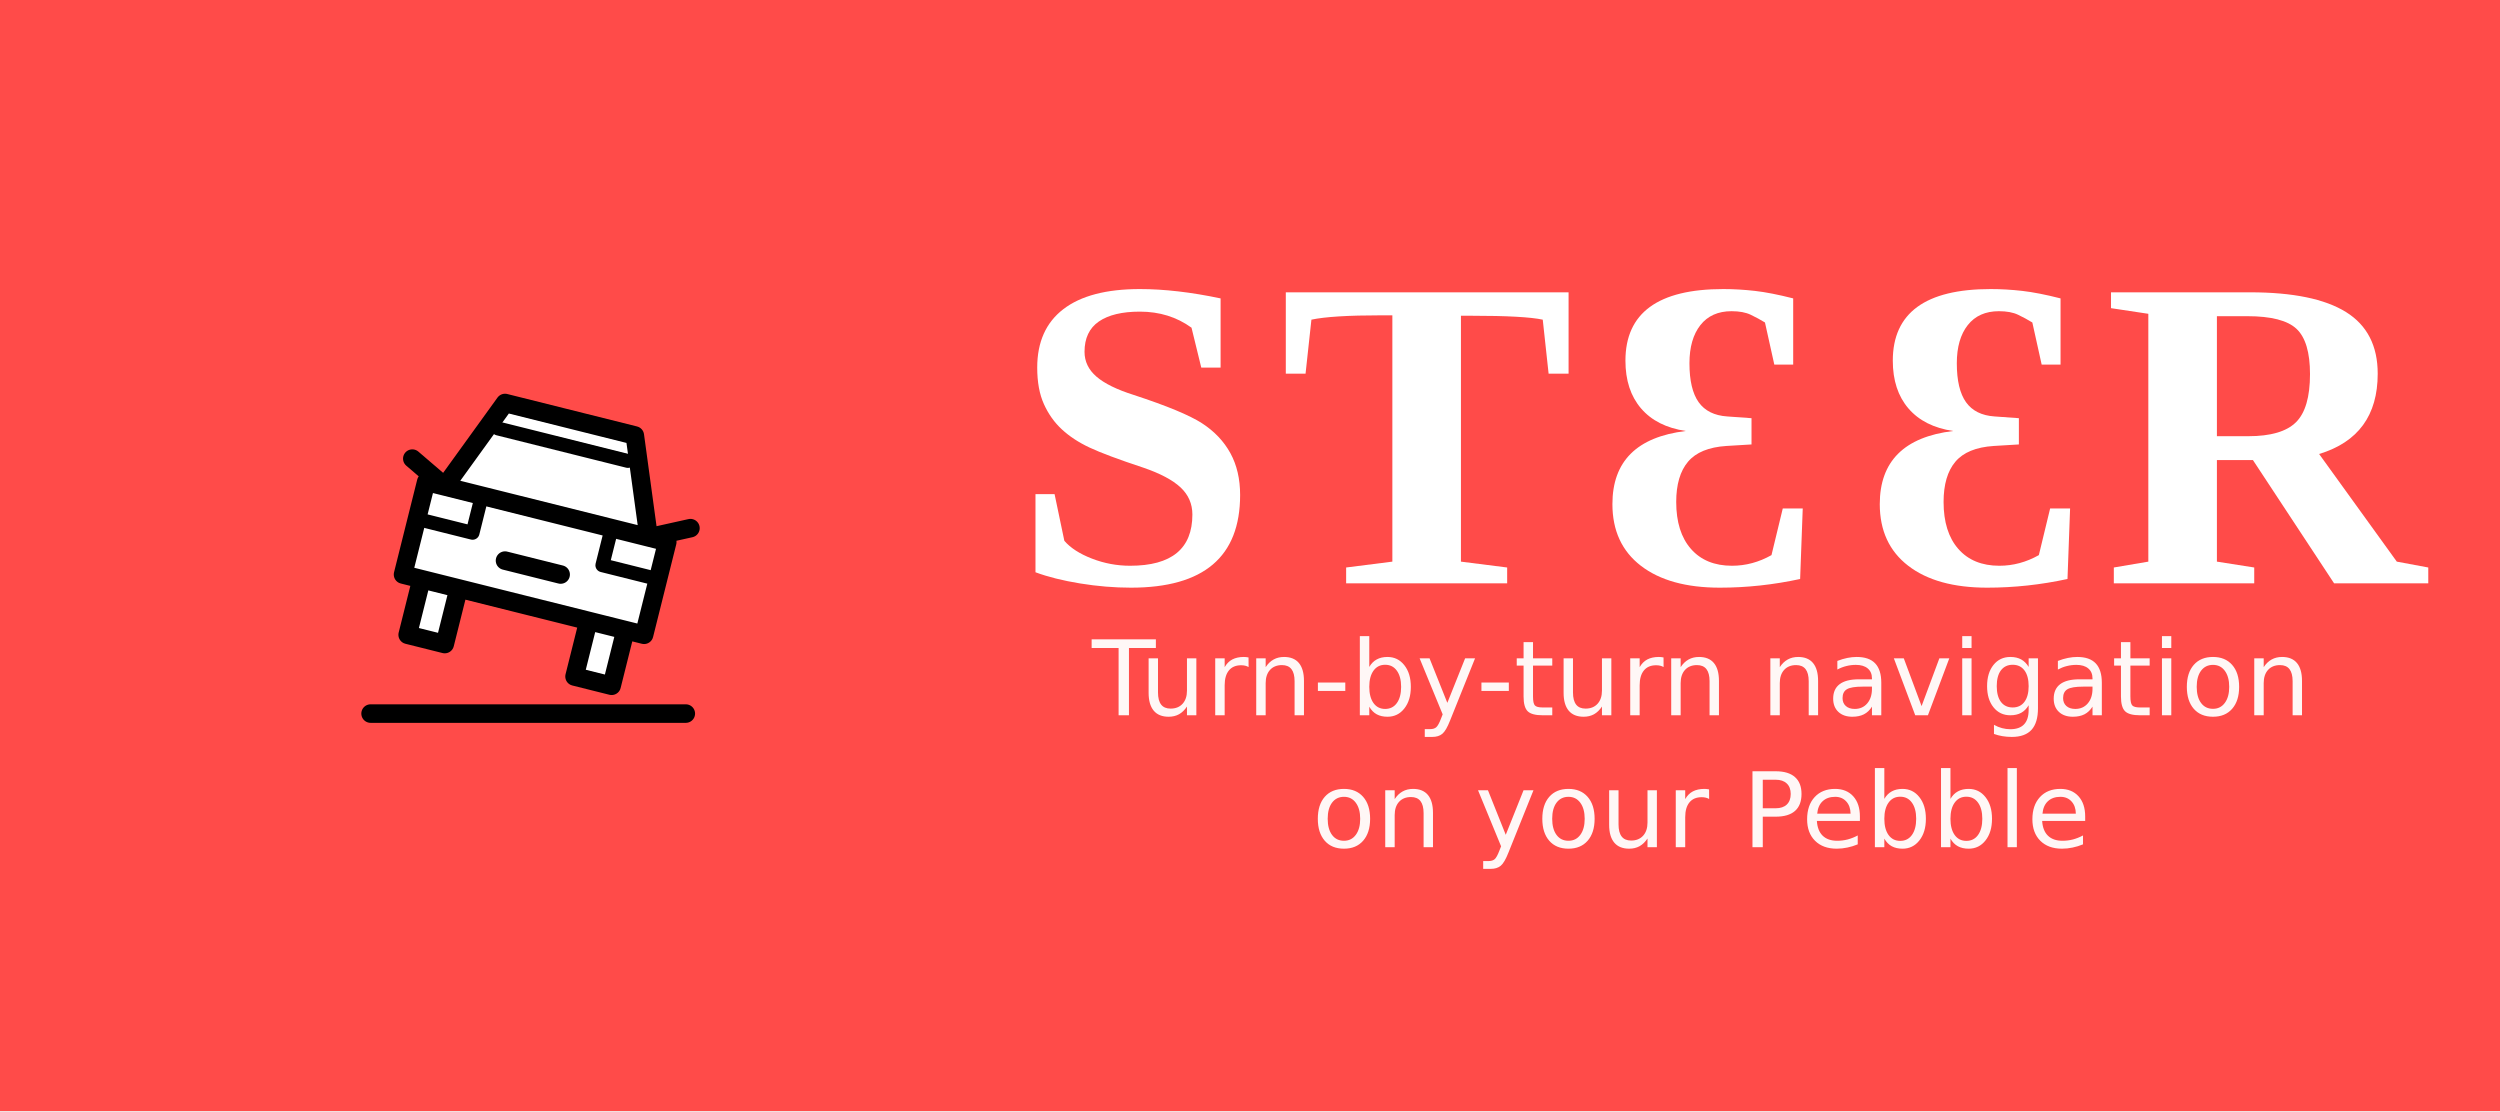
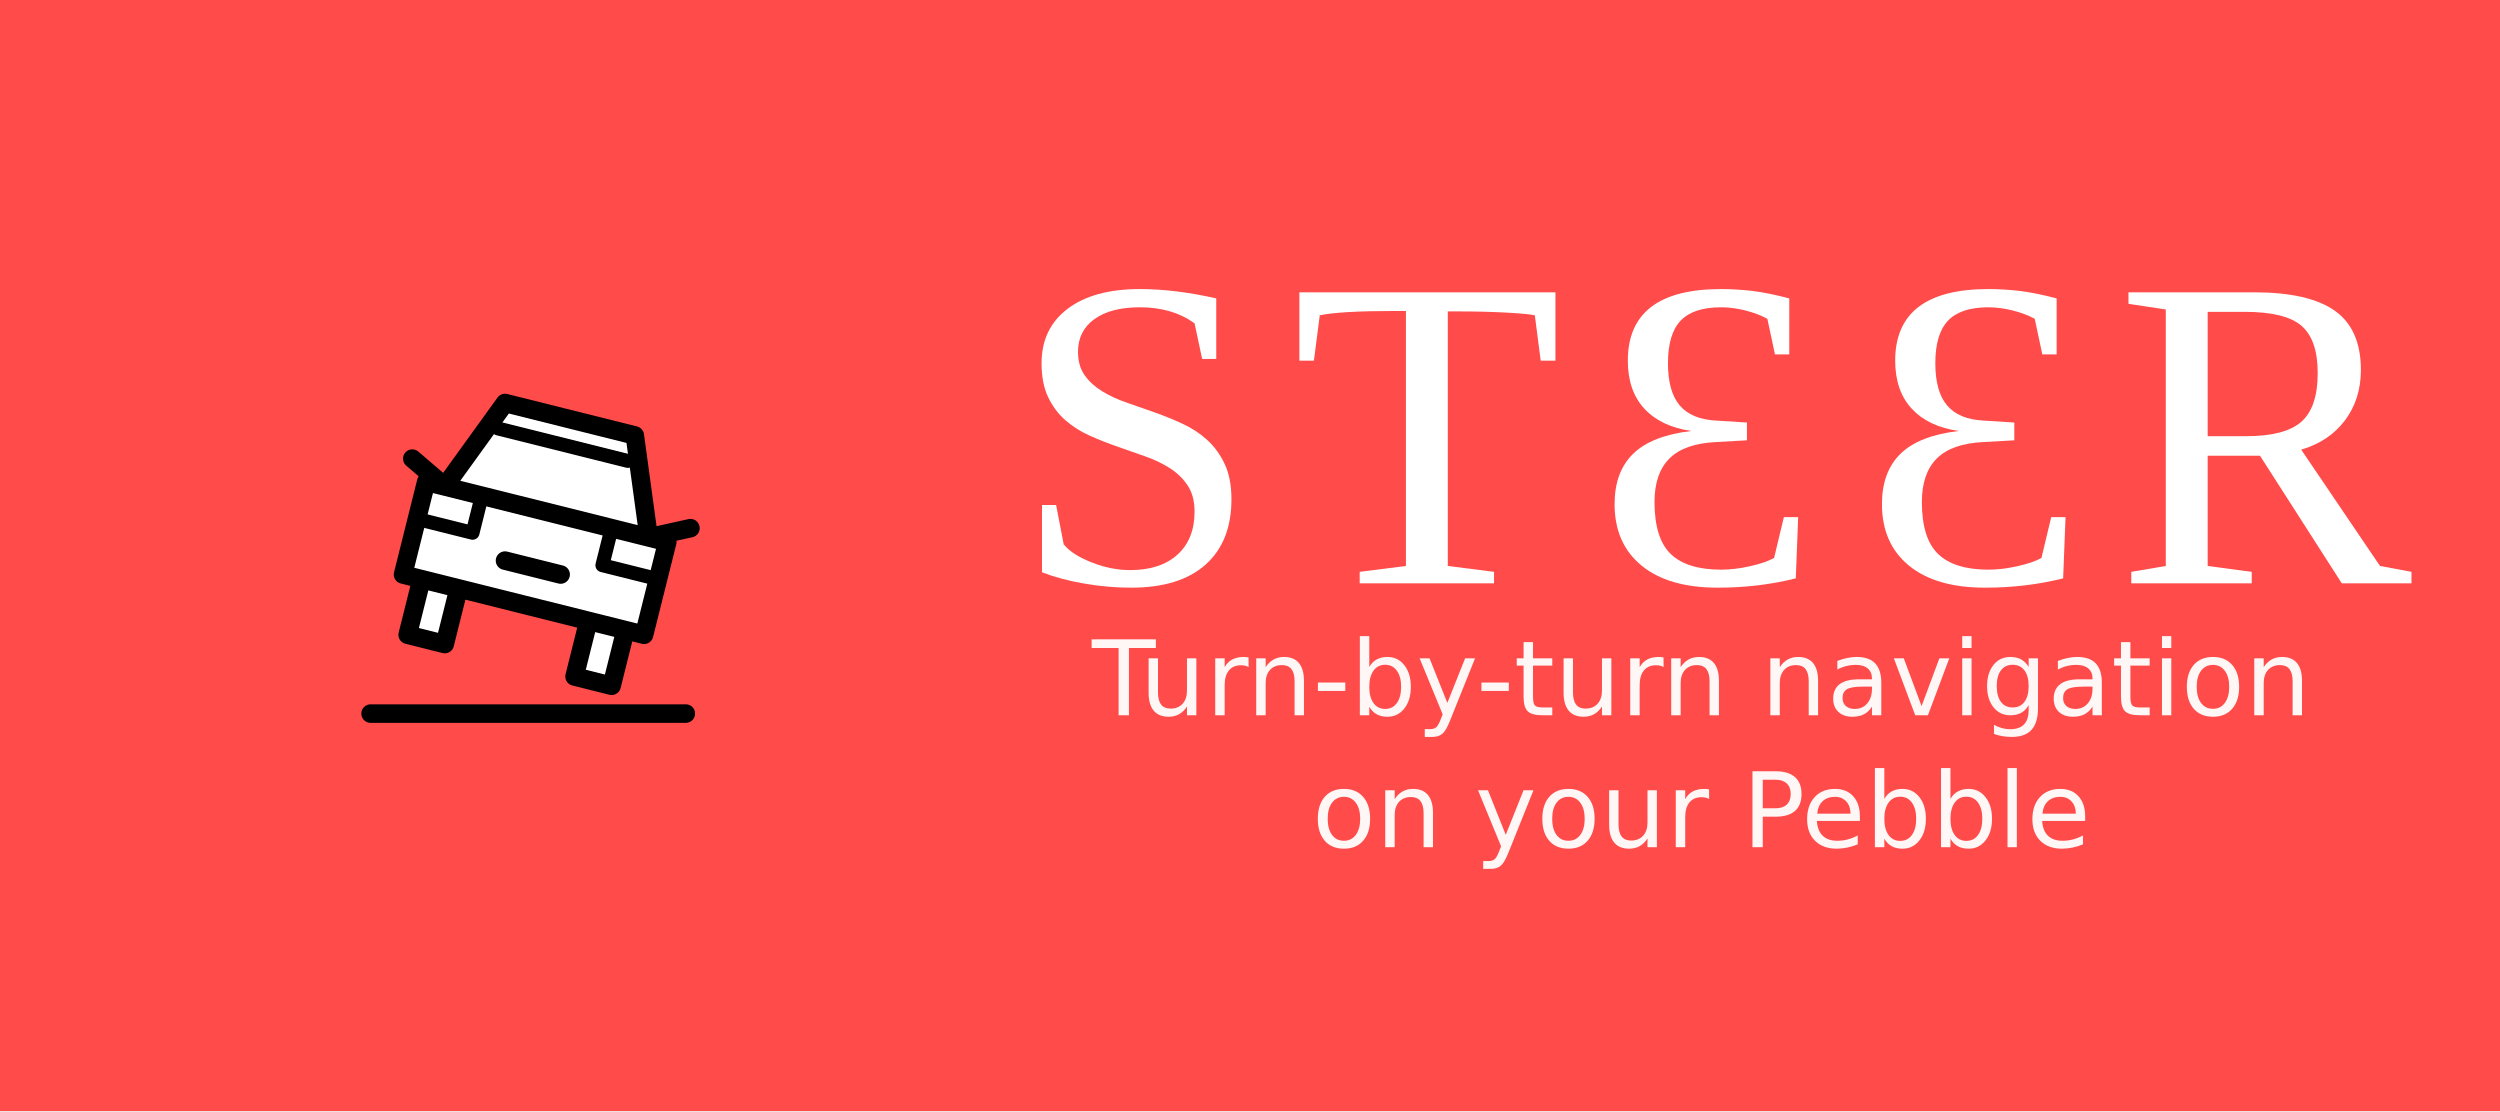
<svg xmlns="http://www.w3.org/2000/svg" width="720" height="320" viewBox="0 0 720 320">
  <rect x="0" y="0" width="720" height="320" fill="#FF4B49" />
  <g transform="translate(56,64) scale(1.78)">
    <g transform="translate(24,24) scale(0.75)" stroke-linecap="round" stroke-linejoin="round">
      <path fill="#FFFFFF" stroke="none" d="M22,25 L35,7 L63,14 L66,36 L70,37 L65,57 L13,44 L18,24 Z" />
      <path fill="#FFFFFF" stroke="none" d="M25,47 L22,59 L14,57 L17,45 Z" />
      <path fill="#FFFFFF" stroke="none" d="M61,56 L58,68 L50,66 L53,54 Z" />
      <path fill="none" stroke="#000000" stroke-width="4" d="M25,47 L22,59 L14,57 L17,45                M61,56 L58,68 L50,66 L53,54                M22,25 L35,7 L63,14 L66,36 L70,37 L65,57 L13,44 L18,24 Z                M74,74 L6,74                M66,36 L22,25                M35,41 L47,44                M22,25 L15,19                M75,34 L66,36" />
      <path fill="none" stroke="#000000" stroke-width="3" d="M61.5,19.5 L33.5,12.5                M68,45 L56,42 L58,34                M30,27 L28,35 L16,32" />
    </g>
  </g>
-   <g fill="#FFFFFF" font-family="LECO 2014" font-weight="bold" font-size="128" text-anchor="middle">
+   <g fill="#FFFFFF" font-family="LECO 2014" font-size="128" text-anchor="middle">
    <text x="327" y="168">S</text>
    <text x="411" y="168">T</text>
    <text transform="translate(492,168) scale(-1,1)" x="0" y="0">3</text>
    <text transform="translate(569,168) scale(-1,1)" x="0" y="0">3</text>
    <text x="652" y="168">R</text>
  </g>
  <text x="490" y="206" fill="#FFFFFF" text-anchor="middle" font-family="DejaVu Sans, Arial, sans-serif" font-weight="normal" font-size="30" opacity="0.95">Turn-by-turn navigation</text>
  <text x="490" y="244" fill="#FFFFFF" text-anchor="middle" font-family="DejaVu Sans, Arial, sans-serif" font-weight="normal" font-size="30" opacity="0.95">on your Pebble</text>
</svg>
